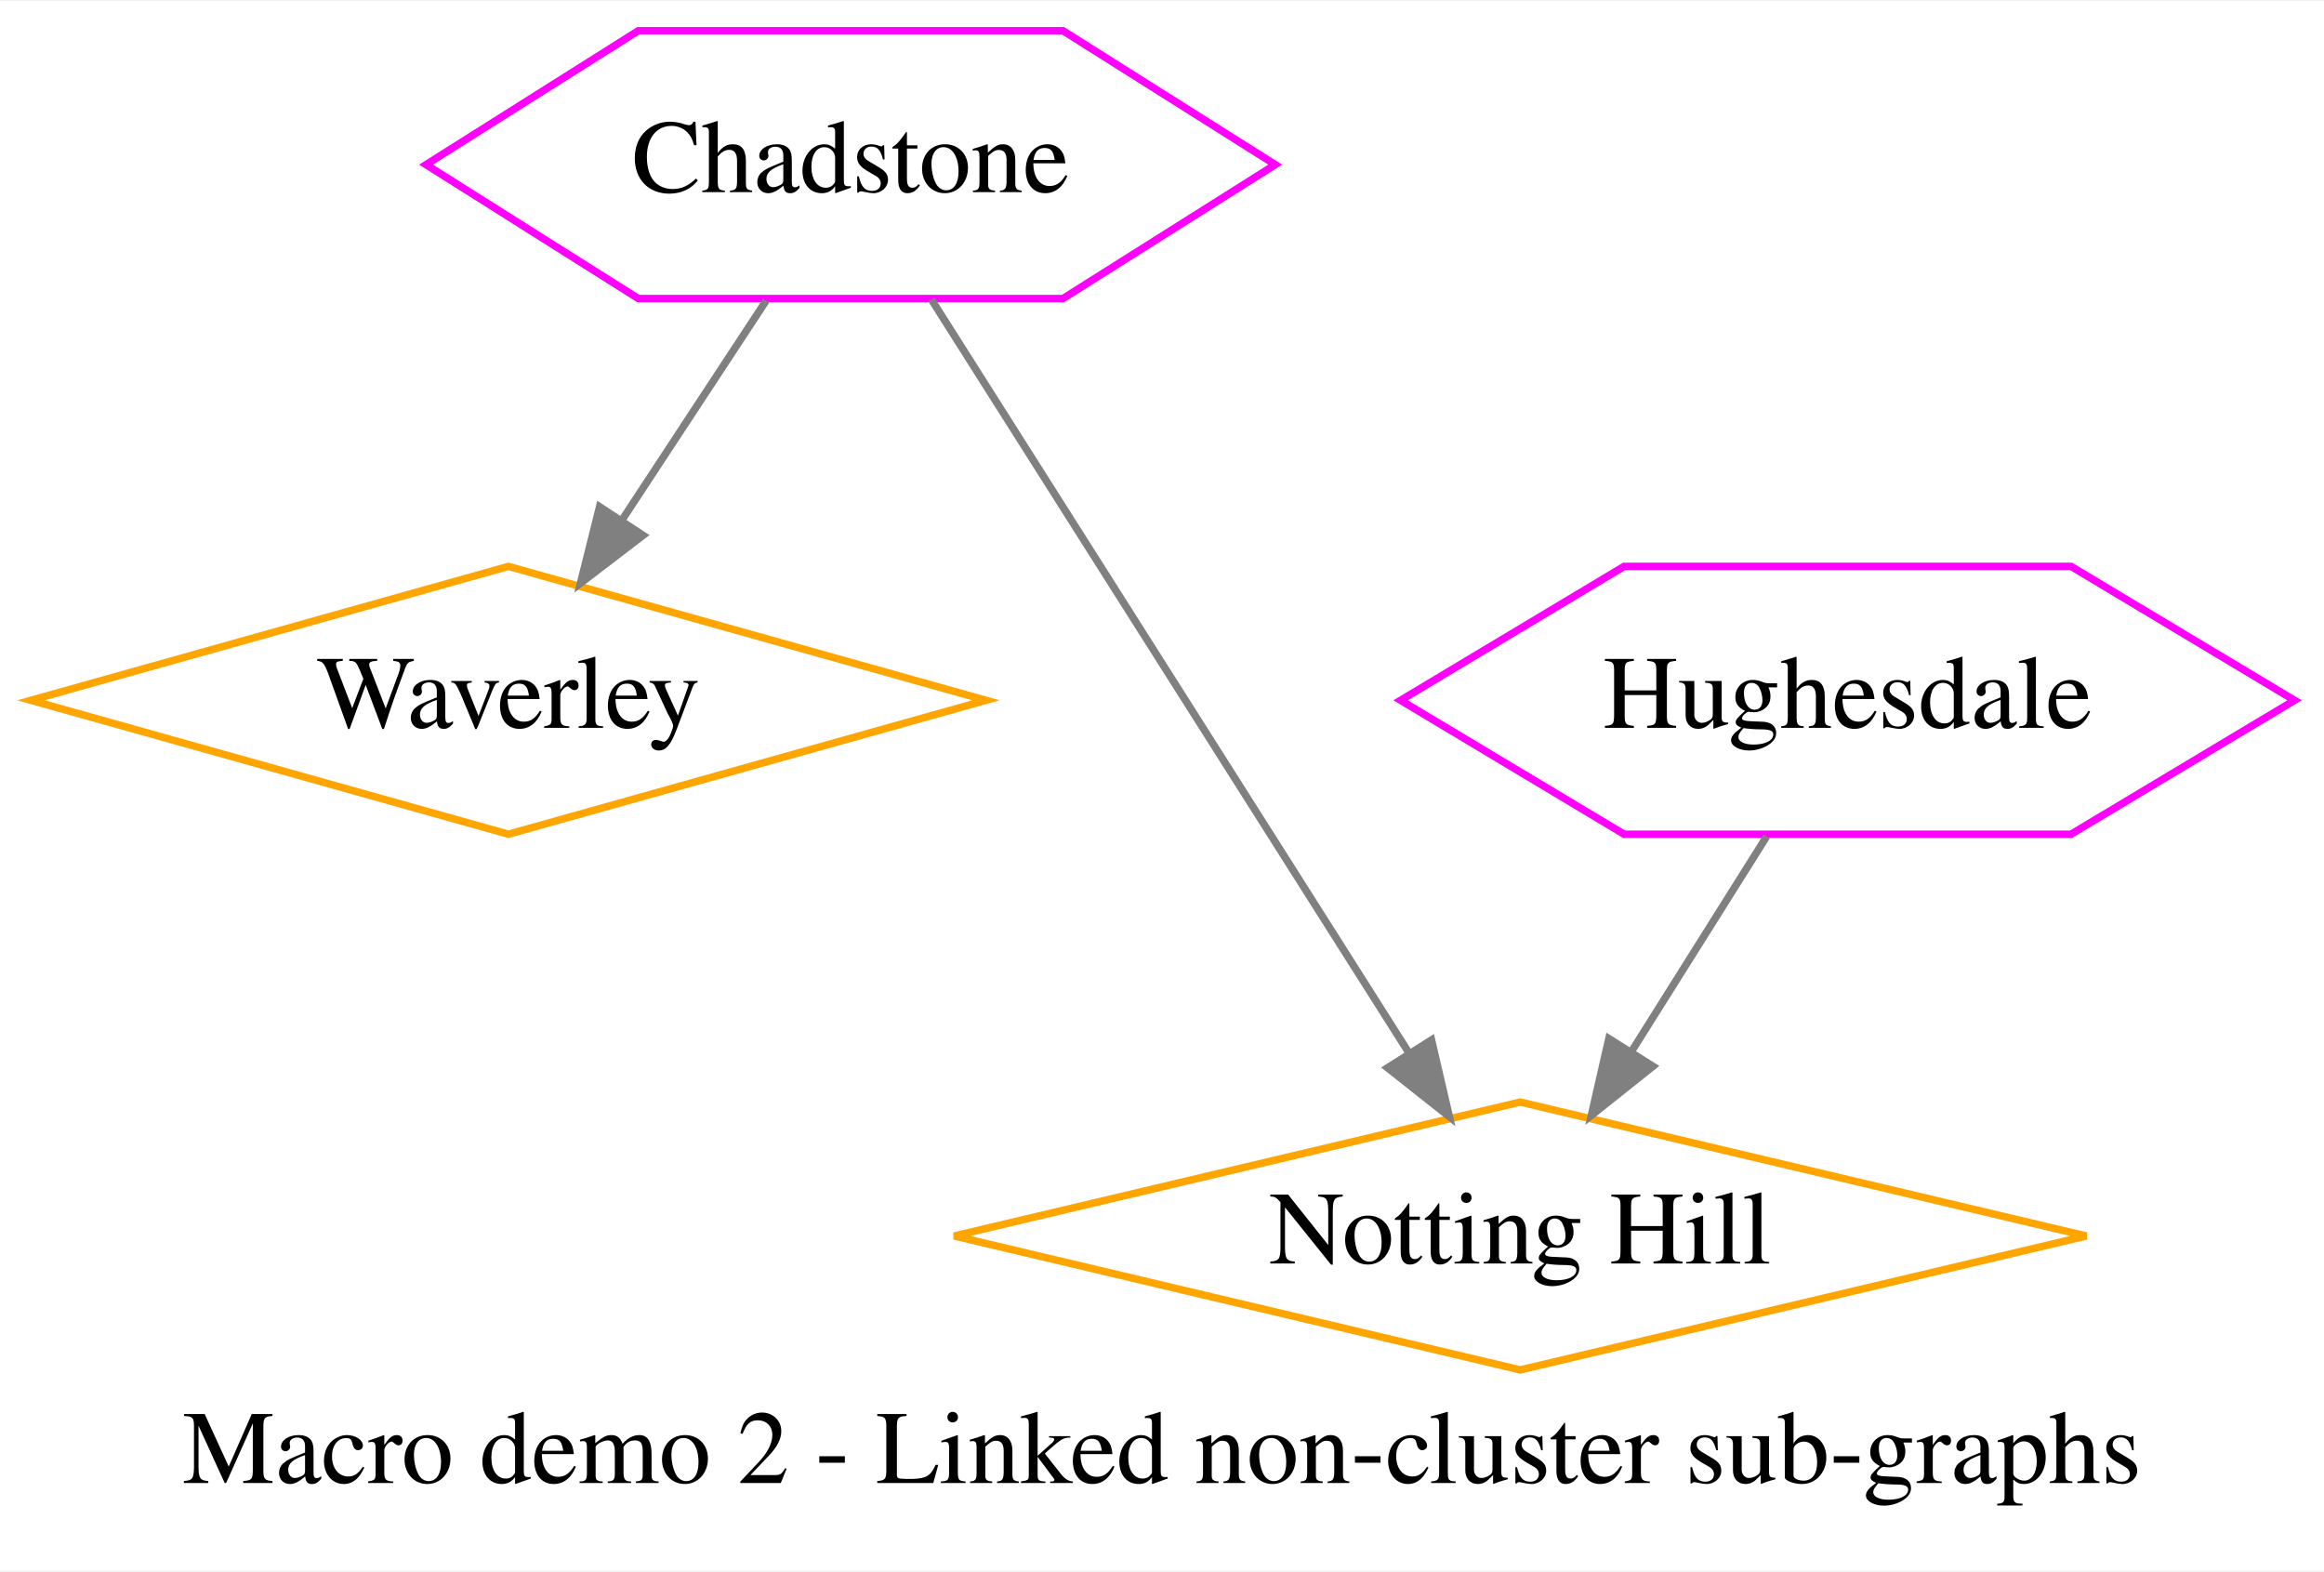
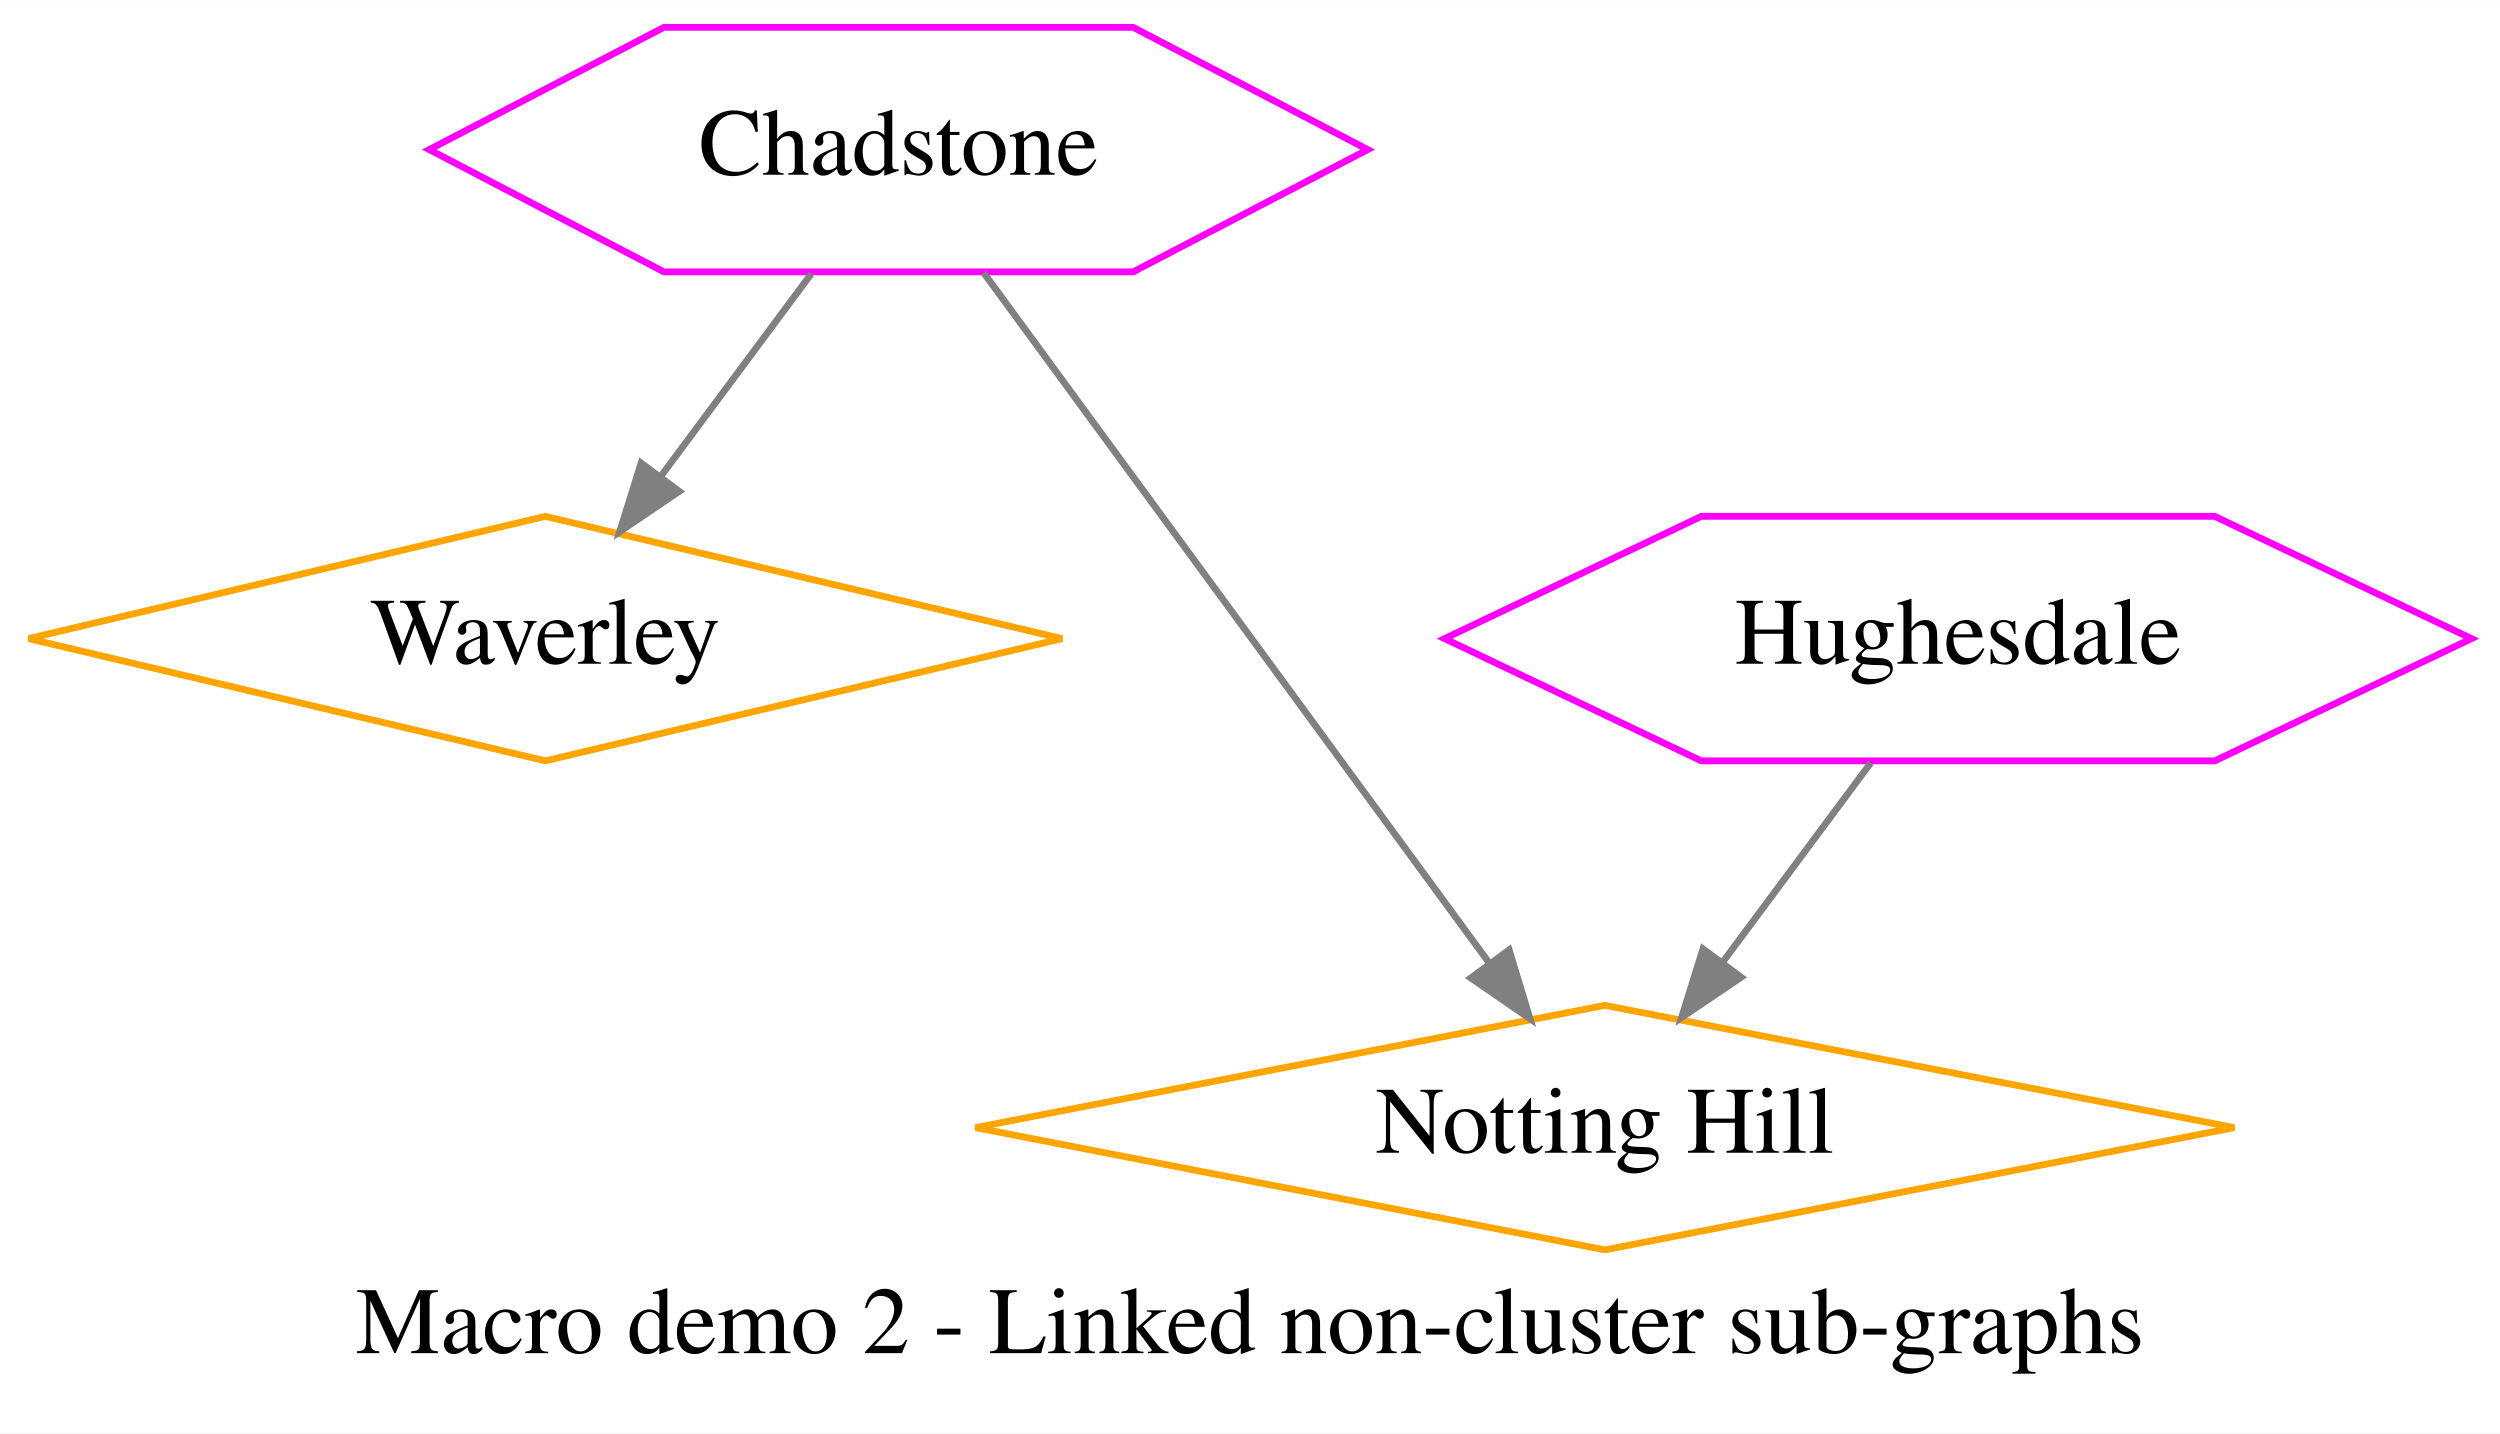
- <svg xmlns="http://www.w3.org/2000/svg" width="312pt" height="211pt" viewBox="0.00 0.00 312.38 211.00">
+ <svg xmlns="http://www.w3.org/2000/svg" width="368pt" height="211pt" viewBox="0.00 0.00 368.09 211.00">
  <g id="graph0" class="graph" transform="scale(1 1) rotate(0) translate(4 207)">
-     <polygon fill="white" stroke="none" points="-4,4 -4,-207 308.38,-207 308.38,4 -4,4" />
-     <text text-anchor="middle" x="152.19" y="-7.8" font-family="Times,serif" font-size="14.00">Macro demo 2 - Linked non-cluster sub-graphs</text>
+     <polygon fill="white" stroke="transparent" points="-4,4 -4,-207 364.09,-207 364.09,4 -4,4" />
+     <text text-anchor="middle" x="180.04" y="-7.8" font-family="Times,serif" font-size="14.00">Macro demo 2 - Linked non-cluster sub-graphs</text>
    <g id="node1" class="node">
-       <polygon fill="none" stroke="magenta" points="167.415,-185 138.878,-203 81.804,-203 53.267,-185 81.804,-167 138.878,-167 167.415,-185" />
-       <text text-anchor="middle" x="110.341" y="-181.3" font-family="Times,serif" font-size="14.00">Chadstone</text>
+       <polygon fill="none" stroke="magenta" points="197.38,-185 162.84,-203 93.75,-203 59.2,-185 93.75,-167 162.84,-167 197.38,-185" />
+       <text text-anchor="middle" x="128.29" y="-181.3" font-family="Times,serif" font-size="14.00">Chadstone</text>
    </g>
    <g id="node2" class="node">
-       <polygon fill="none" stroke="orange" points="64.341,-131 0.159,-113 64.341,-95 128.523,-113 64.341,-131" />
-       <text text-anchor="middle" x="64.341" y="-109.3" font-family="Times,serif" font-size="14.00">Waverley</text>
+       <polygon fill="none" stroke="orange" points="76.29,-131 0.21,-113 76.29,-95 152.37,-113 76.29,-131" />
+       <text text-anchor="middle" x="76.29" y="-109.3" font-family="Times,serif" font-size="14.00">Waverley</text>
    </g>
    <g id="edge1" class="edge">
-       <path fill="none" stroke="grey" d="M98.97,-166.697C93.104,-157.769 85.868,-146.758 79.529,-137.113" />
-       <polygon fill="grey" stroke="grey" points="82.443,-135.173 74.026,-128.738 76.593,-139.018 82.443,-135.173" />
+       <path fill="none" stroke="grey" d="M115.44,-166.7C108.74,-157.68 100.46,-146.53 93.24,-136.82" />
+       <polygon fill="grey" stroke="grey" points="96.01,-134.68 87.24,-128.74 90.39,-138.85 96.01,-134.68" />
    </g>
    <g id="node4" class="node">
-       <polygon fill="none" stroke="orange" points="200.341,-59 124.26,-41 200.341,-23 276.422,-41 200.341,-59" />
-       <text text-anchor="middle" x="200.341" y="-37.3" font-family="Times,serif" font-size="14.00">Notting Hill</text>
+       <polygon fill="none" stroke="orange" points="232.29,-59 139.62,-41 232.29,-23 324.96,-41 232.29,-59" />
+       <text text-anchor="middle" x="232.29" y="-37.3" font-family="Times,serif" font-size="14.00">Notting Hill</text>
    </g>
    <g id="edge3" class="edge">
-       <path fill="none" stroke="grey" d="M121.197,-166.871C137.228,-141.578 167.284,-94.157 185.389,-65.591" />
-       <polygon fill="grey" stroke="grey" points="188.417,-67.351 190.815,-57.031 182.505,-63.603 188.417,-67.351" />
+       <path fill="none" stroke="grey" d="M140.83,-166.87C159.44,-141.47 194.39,-93.75 215.28,-65.22" />
+       <polygon fill="grey" stroke="grey" points="218.2,-67.17 221.28,-57.03 212.55,-63.03 218.2,-67.17" />
    </g>
    <g id="node3" class="node">
-       <polygon fill="none" stroke="magenta" points="304.419,-113 274.38,-131 214.302,-131 184.263,-113 214.302,-95 274.38,-95 304.419,-113" />
-       <text text-anchor="middle" x="244.341" y="-109.3" font-family="Times,serif" font-size="14.00">Hughesdale</text>
+       <polygon fill="none" stroke="magenta" points="359.89,-113 322.09,-131 246.49,-131 208.69,-113 246.49,-95 322.09,-95 359.89,-113" />
+       <text text-anchor="middle" x="284.29" y="-109.3" font-family="Times,serif" font-size="14.00">Hughesdale</text>
    </g>
    <g id="edge2" class="edge">
-       <path fill="none" stroke="grey" d="M233.465,-94.697C227.988,-85.983 221.262,-75.284 215.306,-65.808" />
-       <polygon fill="grey" stroke="grey" points="218.182,-63.806 209.897,-57.202 212.255,-67.531 218.182,-63.806" />
+       <path fill="none" stroke="grey" d="M271.44,-94.7C264.9,-85.89 256.85,-75.06 249.76,-65.52" />
+       <polygon fill="grey" stroke="grey" points="252.36,-63.14 243.58,-57.2 246.74,-67.32 252.36,-63.14" />
    </g>
  </g>
</svg>
